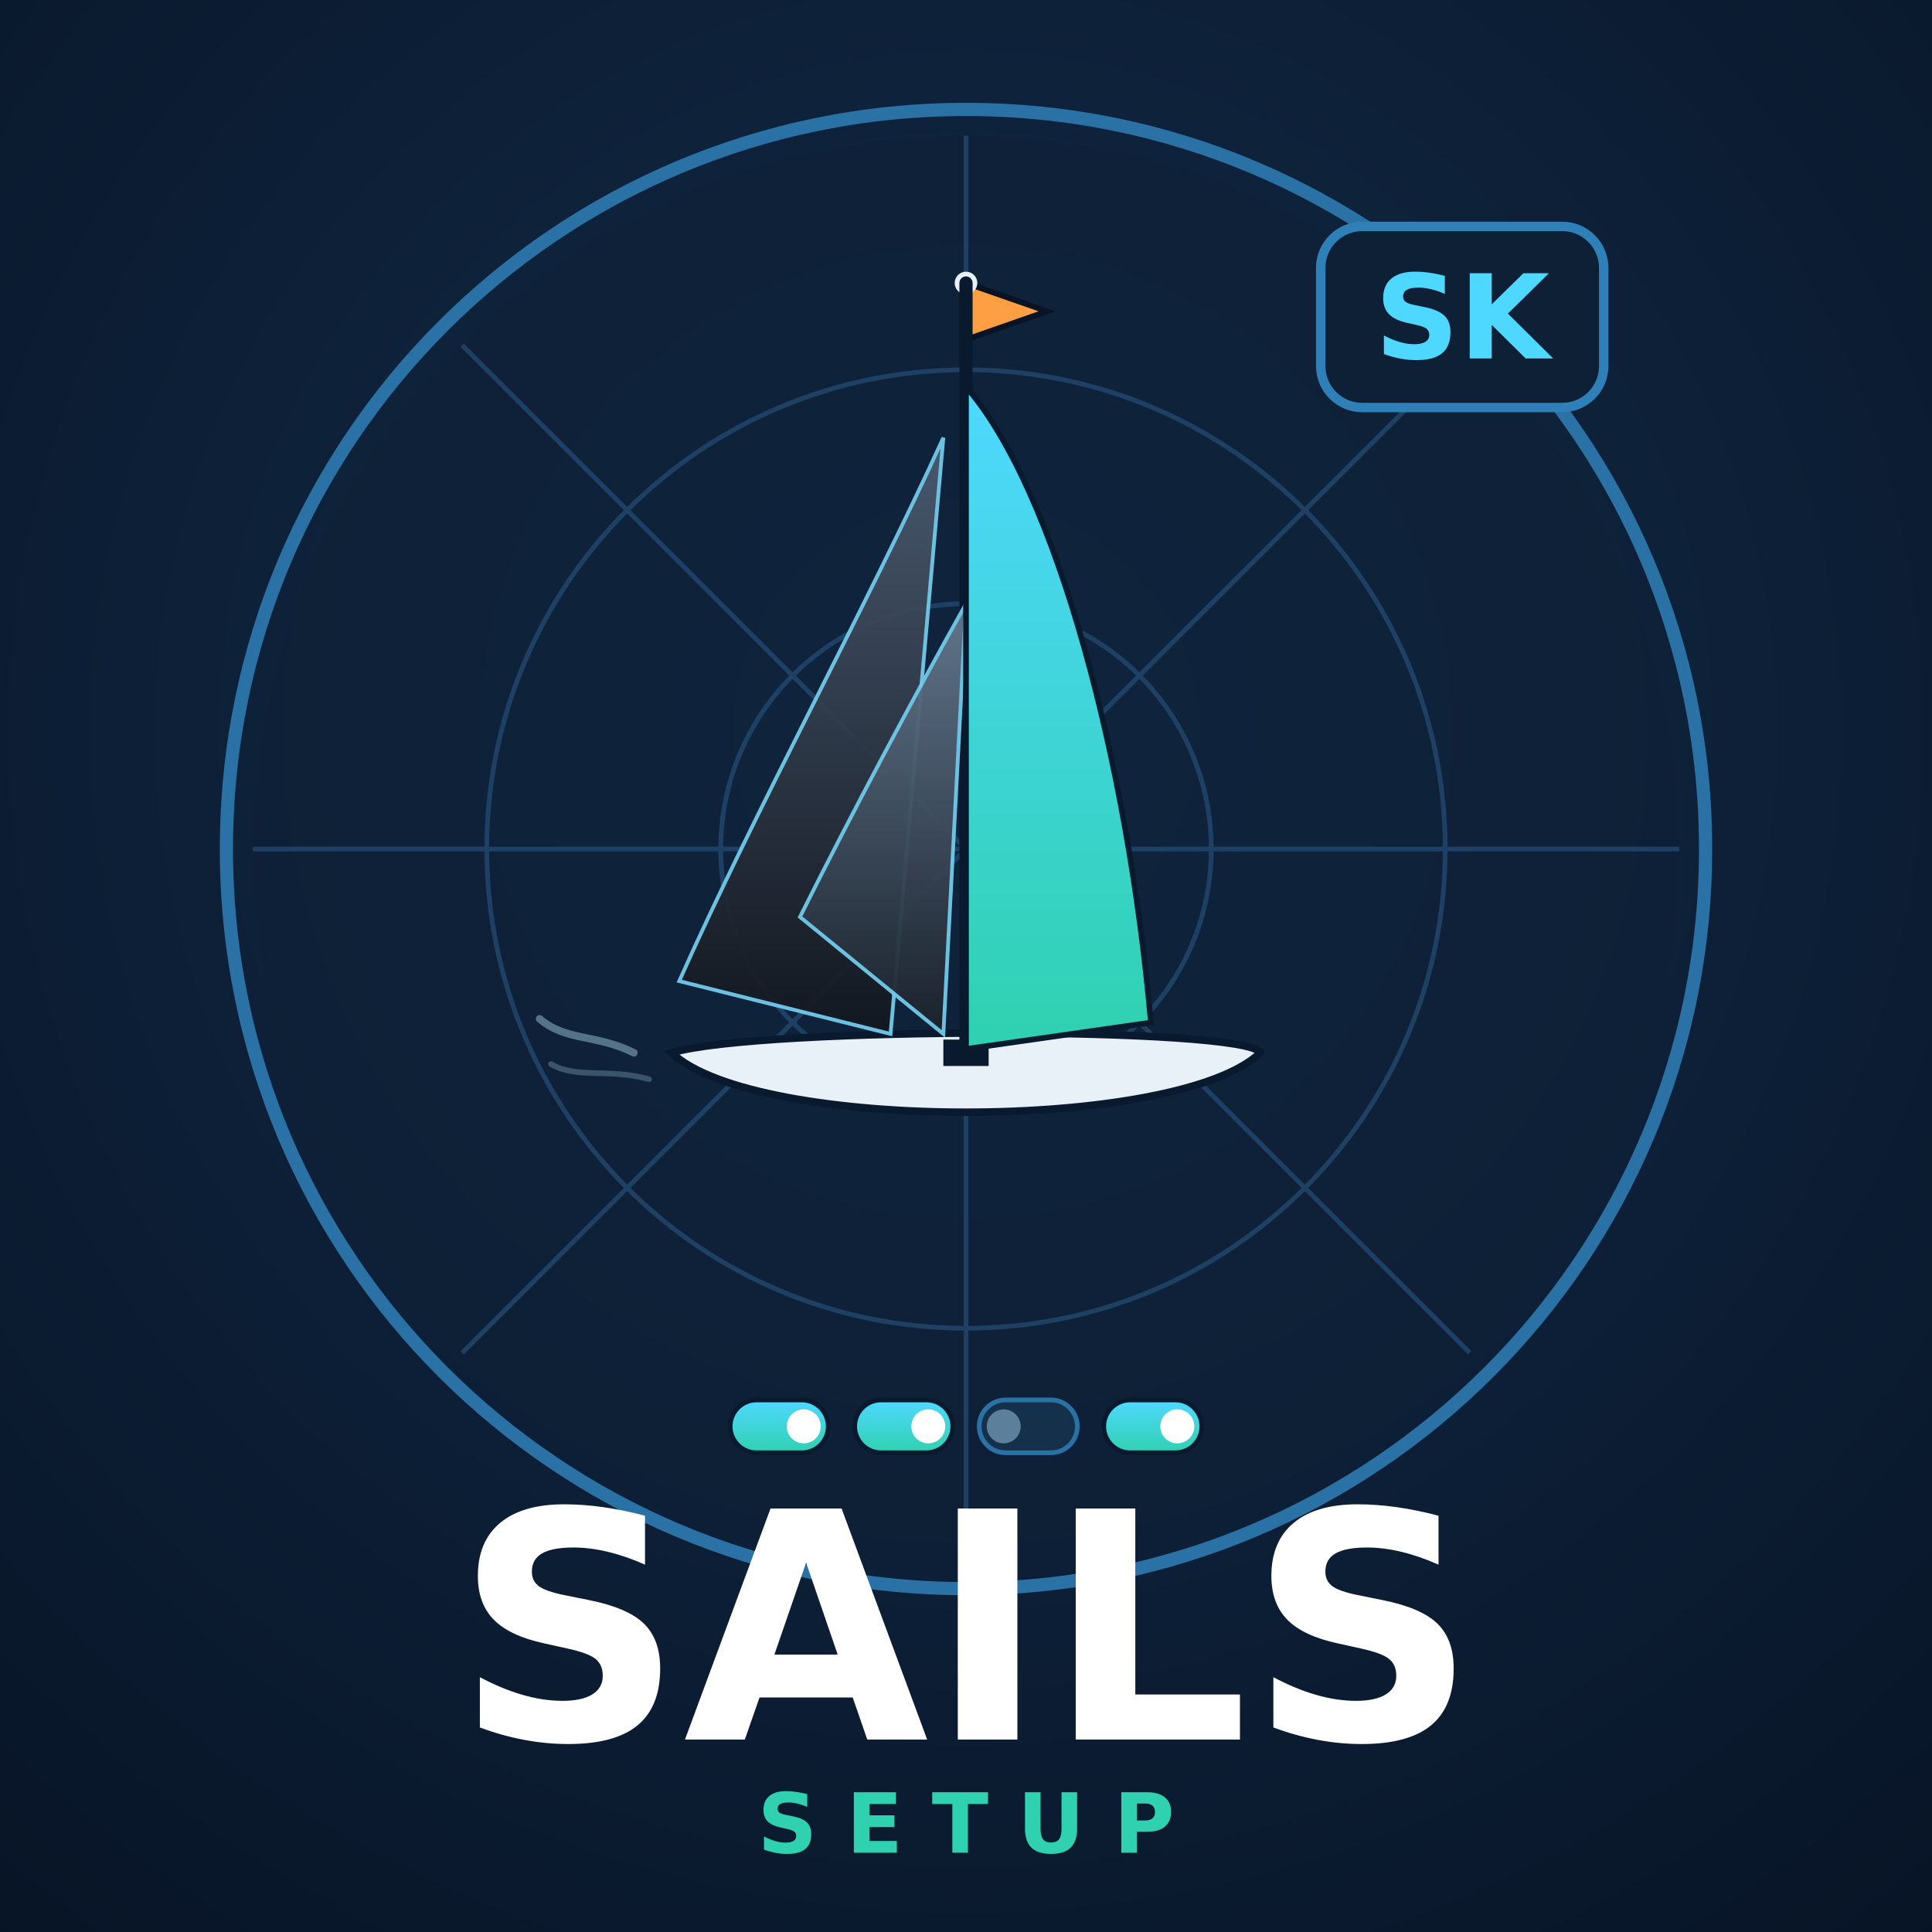
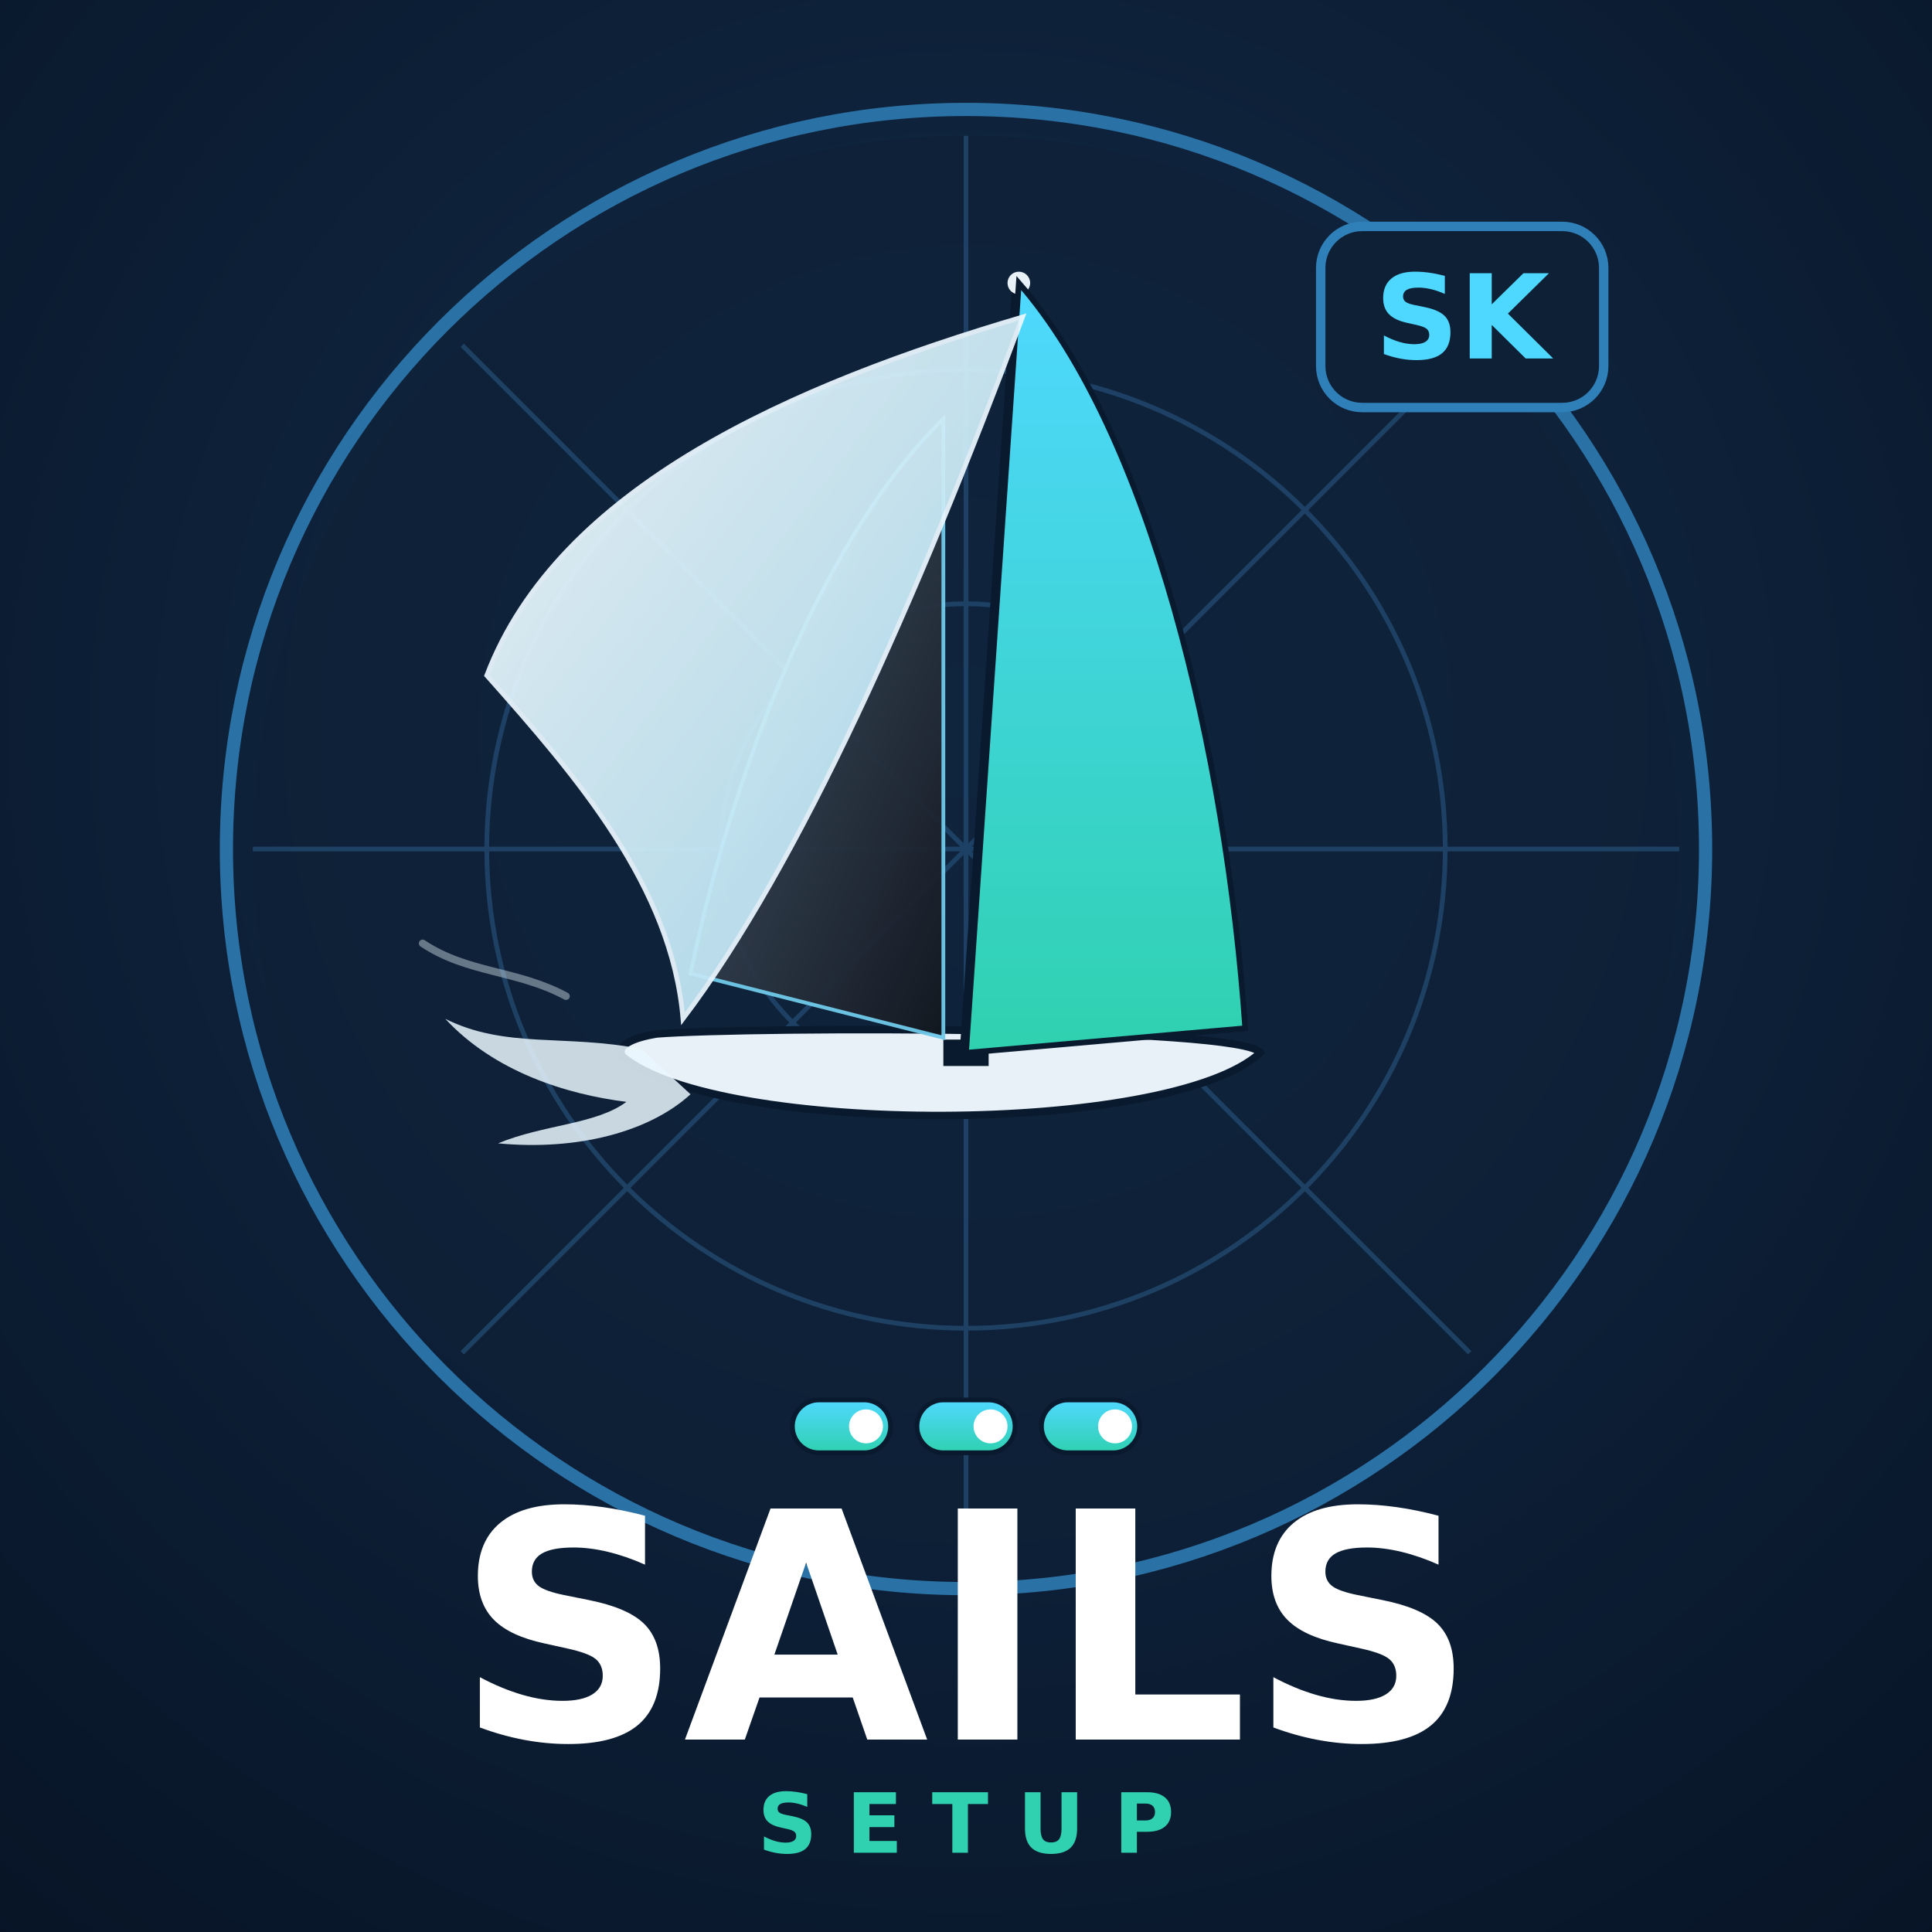
<svg xmlns="http://www.w3.org/2000/svg" width="1024" height="1024" viewBox="0 0 1024 1024">
  <defs>
    <radialGradient id="bg" cx="50%" cy="38%" r="80%">
      <stop offset="0%" stop-color="#122c49" />
      <stop offset="100%" stop-color="#081426" />
    </radialGradient>
    <linearGradient id="cur" x1="0" y1="0" x2="0" y2="1">
      <stop offset="0%" stop-color="#4fd8ff" />
      <stop offset="100%" stop-color="#2fd1b0" />
    </linearGradient>
-     <linearGradient id="dark" x1="0" y1="0" x2="0" y2="1">
+     <linearGradient id="dark" x1="0" y1="0" x2="1" y2="1">
      <stop offset="0%" stop-color="#4a5b70" />
      <stop offset="100%" stop-color="#12171f" />
    </linearGradient>
-     <linearGradient id="dark2" x1="0" y1="0" x2="0" y2="1">
-       <stop offset="0%" stop-color="#63788e" />
-       <stop offset="100%" stop-color="#1a222c" />
+     <linearGradient id="spin" x1="0" y1="0" x2="1" y2="1">
+       <stop offset="0%" stop-color="#f4faff" />
+       <stop offset="100%" stop-color="#a9def0" />
    </linearGradient>
  </defs>
  <rect width="1024" height="1024" fill="url(#bg)" />
  <circle cx="512" cy="450" r="392" fill="none" stroke="#2f7fb8" stroke-width="7" opacity="0.85" />
  <circle cx="512" cy="450" r="378" fill="#0d2036" opacity="0.6" />
  <g stroke="#1f4468" stroke-width="2.5" fill="none" opacity="0.9">
    <circle cx="512" cy="450" r="254" />
    <circle cx="512" cy="450" r="130" />
    <line x1="512" y1="72" x2="512" y2="828" />
    <line x1="134" y1="450" x2="890" y2="450" />
    <line x1="245" y1="183" x2="779" y2="717" />
    <line x1="779" y1="183" x2="245" y2="717" />
  </g>
-   <path d="M 336,558 C 316,548 300,552 286,540" fill="none" stroke="#bfeaff" stroke-width="4" stroke-linecap="round" opacity="0.4" />
-   <path d="M 344,572 C 322,566 306,572 292,564" fill="none" stroke="#bfeaff" stroke-width="3" stroke-linecap="round" opacity="0.25" />
-   <path d="M 356,558 C 400,600 624,600 668,558 C 662,544 402,544 356,558 Z" fill="#e8f1f8" stroke="#0a1a2e" stroke-width="4" />
+   <path d="M 330,560 C 380,602 620,602 668,558 C 660,544 400,544 348,548 C 336,550 326,554 330,560 Z" fill="#e8f1f8" stroke="#0a1a2e" stroke-width="4" />
  <rect x="500" y="551" width="24" height="14" fill="#0a1a2e" />
-   <path d="M 512,150 L 555,165 L 512,180 Z" fill="#ff9f43" stroke="#081426" stroke-width="3" />
-   <circle cx="512" cy="150" r="6" fill="#e8f1f8" />
-   <line x1="512" y1="150" x2="512" y2="560" stroke="#0a1a2e" stroke-width="7" stroke-linecap="round" />
-   <path d="M 500,232 C 460,320 400,430 360,520 L 472,548 Z" fill="url(#dark)" stroke="#6fc8e8" stroke-width="2" opacity="0.96" />
-   <path d="M 512,320 C 484,370 452,430 424,486 L 500,548 Z" fill="url(#dark2)" stroke="#6fc8e8" stroke-width="2" opacity="0.96" />
-   <path d="M 512,205 C 560,260 598,405 610,542 L 512,556 Z" fill="url(#cur)" stroke="#0a1a2e" stroke-width="3" />
+   <line x1="540" y1="150" x2="512" y2="560" stroke="#0a1a2e" stroke-width="7" stroke-linecap="round" />
+   <circle cx="540" cy="150" r="6" fill="#e8f1f8" />
+   <path d="M 500,222 C 440,280 390,400 366,516 L 500,550 Z" fill="url(#dark)" stroke="#6fc8e8" stroke-width="2" opacity="0.95" />
+   <path d="M 540,150 C 610,230 650,400 660,545 L 512,558 Z" fill="url(#cur)" stroke="#0a1a2e" stroke-width="3" />
+   <path d="M 542,168 C 420,204 296,258 258,358 C 306,412 356,470 362,540 C 424,458 486,318 542,168 Z" fill="url(#spin)" stroke="#eaf7ff" stroke-width="2.5" opacity="0.94" />
+   <path d="M 340,556 C 300,548 268,556 236,540 C 262,568 300,580 332,584 C 316,596 288,596 264,606 C 306,610 344,600 366,580 Z" fill="#eaf7ff" opacity="0.85" />
+   <path d="M 300,528 C 274,514 248,516 224,500" fill="none" stroke="#eaf7ff" stroke-width="4" stroke-linecap="round" opacity="0.4" />
  <g>
-     <rect x="387" y="742" width="52" height="28" rx="14" fill="url(#cur)" stroke="#0a1a2e" stroke-width="2.5" />
-     <circle cx="426" cy="756" r="9" fill="#ffffff" />
-     <rect x="453" y="742" width="52" height="28" rx="14" fill="url(#cur)" stroke="#0a1a2e" stroke-width="2.5" />
-     <circle cx="492" cy="756" r="9" fill="#ffffff" />
-     <rect x="519" y="742" width="52" height="28" rx="14" fill="#16324f" stroke="#2f7fb8" stroke-width="2.5" opacity="0.85" />
-     <circle cx="532" cy="756" r="9" fill="#5c7f9c" />
-     <rect x="585" y="742" width="52" height="28" rx="14" fill="url(#cur)" stroke="#0a1a2e" stroke-width="2.5" />
-     <circle cx="624" cy="756" r="9" fill="#ffffff" />
+     <rect x="420" y="742" width="52" height="28" rx="14" fill="url(#cur)" stroke="#0a1a2e" stroke-width="2.5" />
+     <circle cx="459" cy="756" r="9" fill="#ffffff" />
+     <rect x="486" y="742" width="52" height="28" rx="14" fill="url(#cur)" stroke="#0a1a2e" stroke-width="2.5" />
+     <circle cx="525" cy="756" r="9" fill="#ffffff" />
+     <rect x="552" y="742" width="52" height="28" rx="14" fill="url(#cur)" stroke="#0a1a2e" stroke-width="2.5" />
+     <circle cx="591" cy="756" r="9" fill="#ffffff" />
  </g>
  <g>
    <rect x="700" y="120" width="150" height="96" rx="22" fill="#0d2036" stroke="#2f7fb8" stroke-width="5" />
    <text x="775" y="190" font-family="DejaVu Sans" font-weight="bold" font-size="62" fill="#4fd8ff" text-anchor="middle">SK</text>
  </g>
  <text x="512" y="922" font-family="DejaVu Sans" font-weight="bold" font-size="168" fill="#ffffff" text-anchor="middle">SAILS</text>
  <text x="512" y="982" font-family="DejaVu Sans" font-weight="bold" font-size="44" fill="#2fd1b0" text-anchor="middle">S E T U P</text>
</svg>
